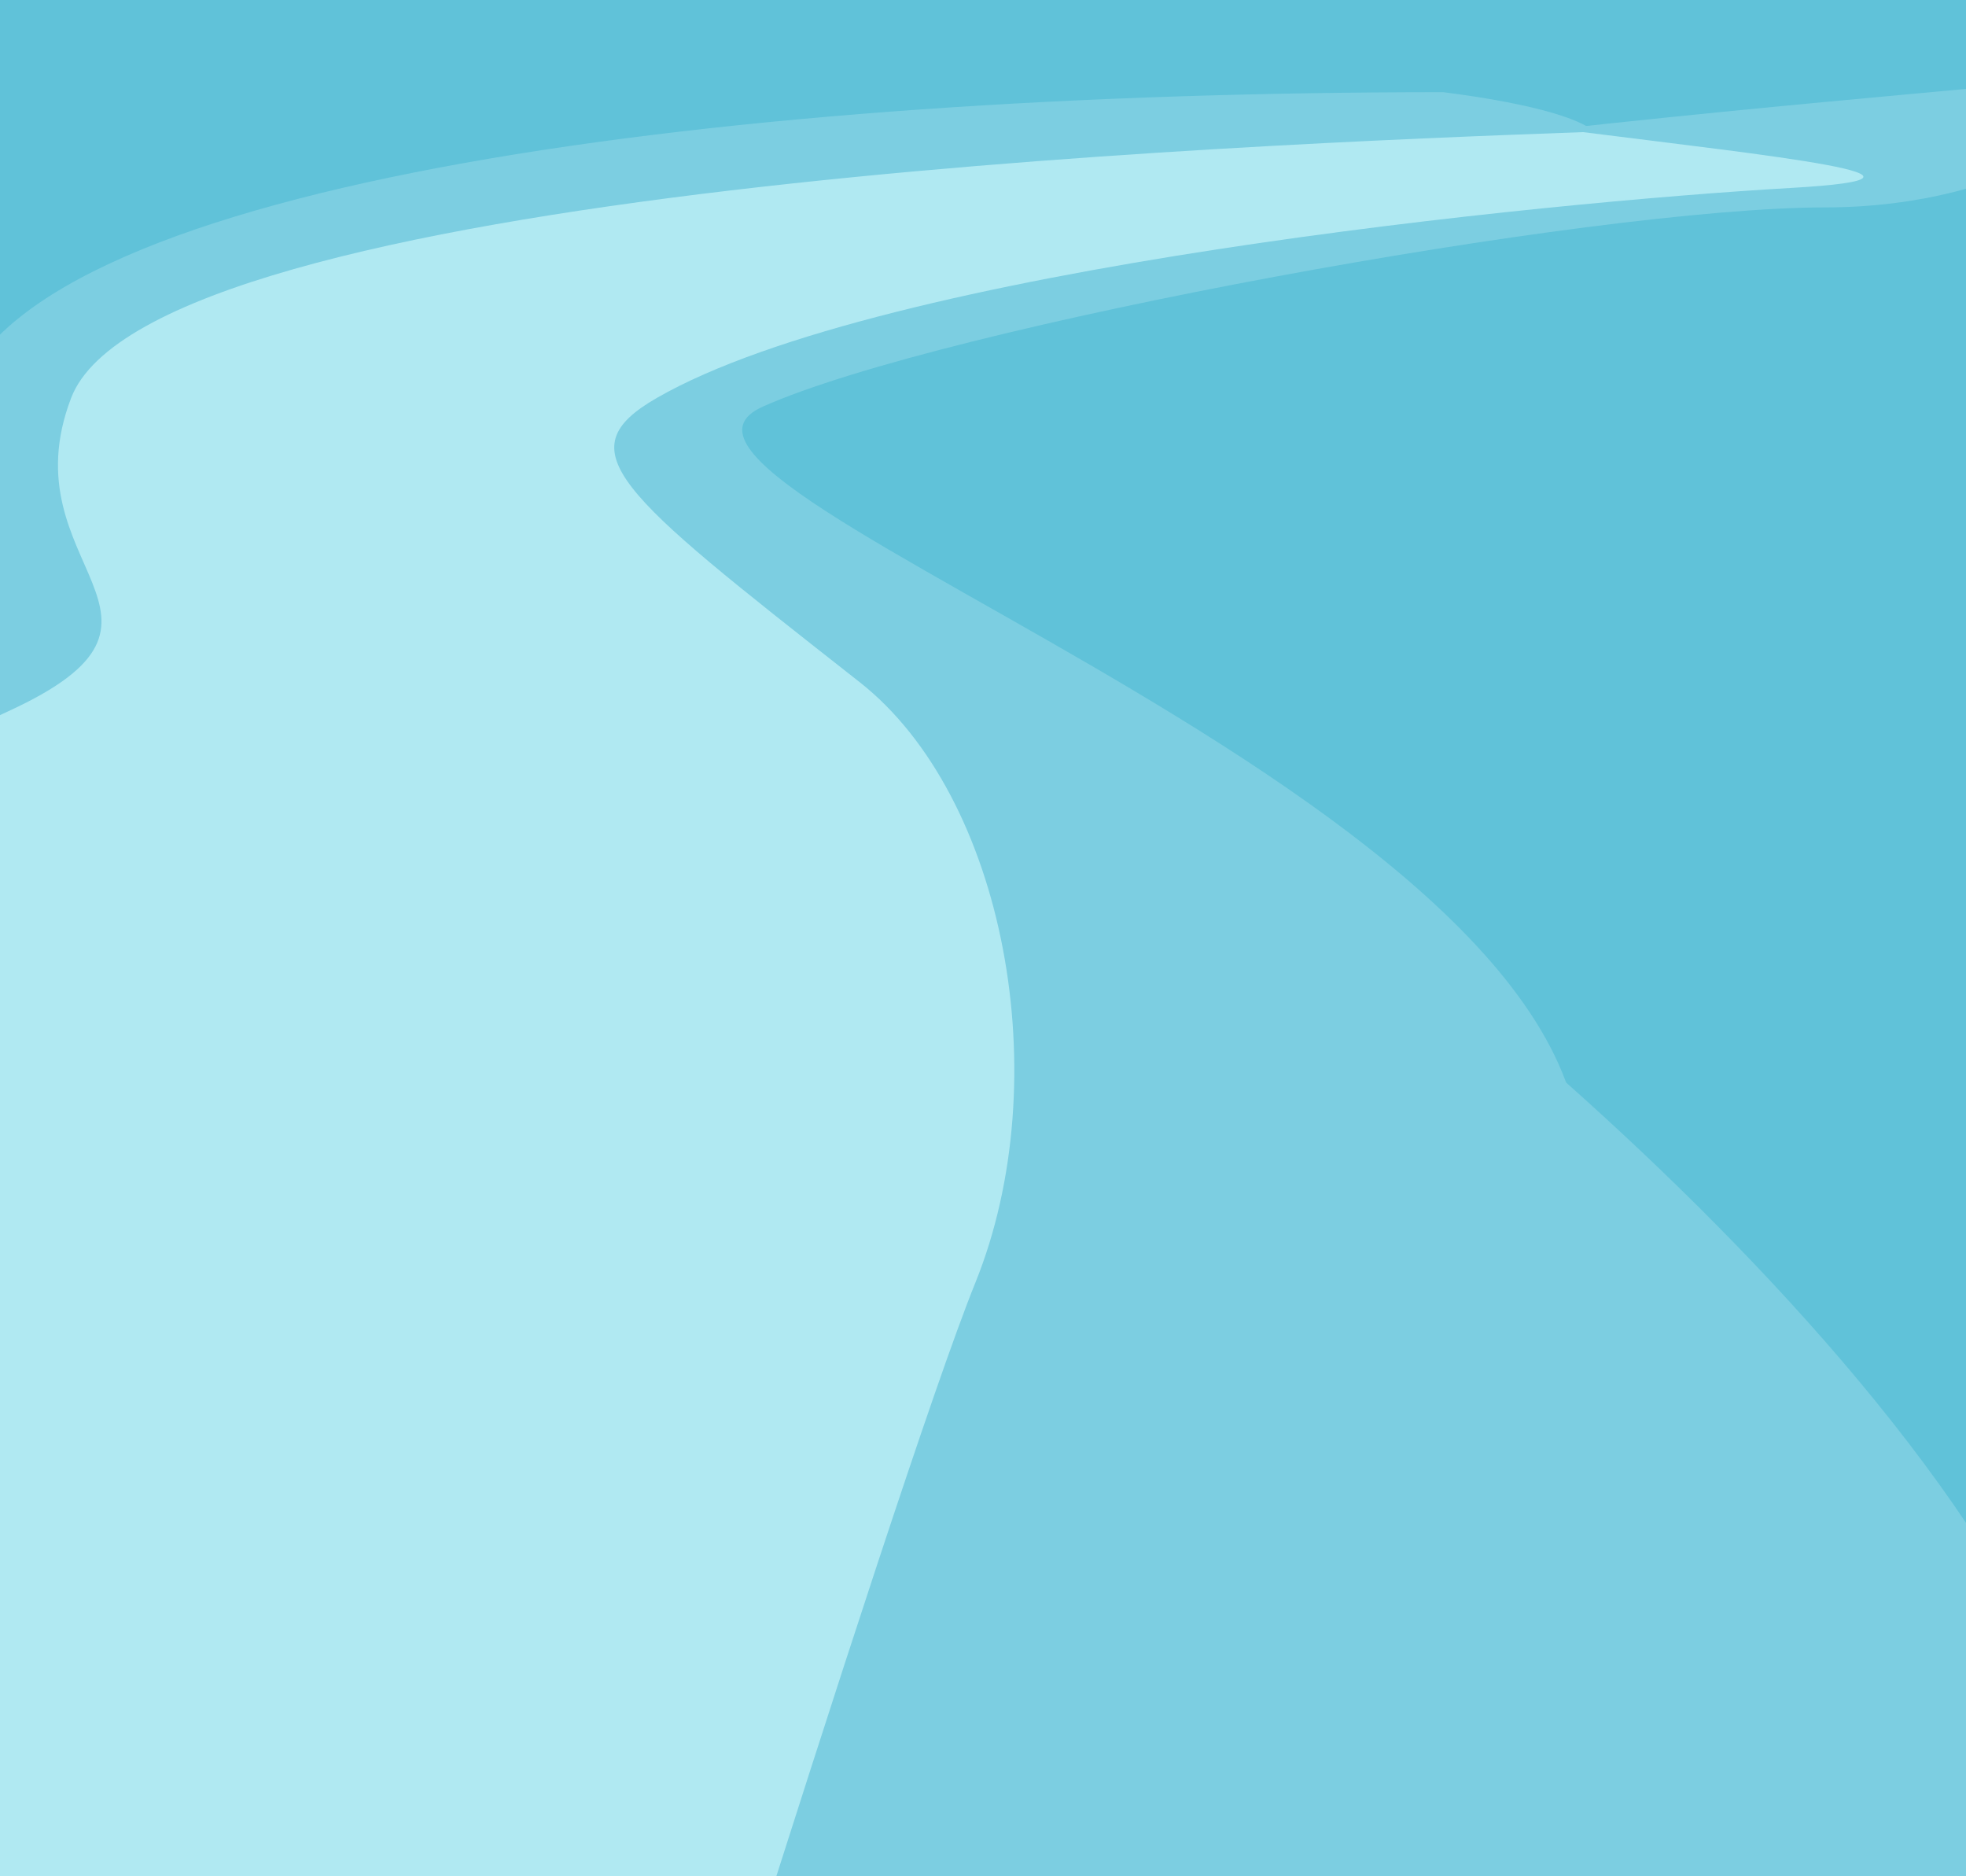
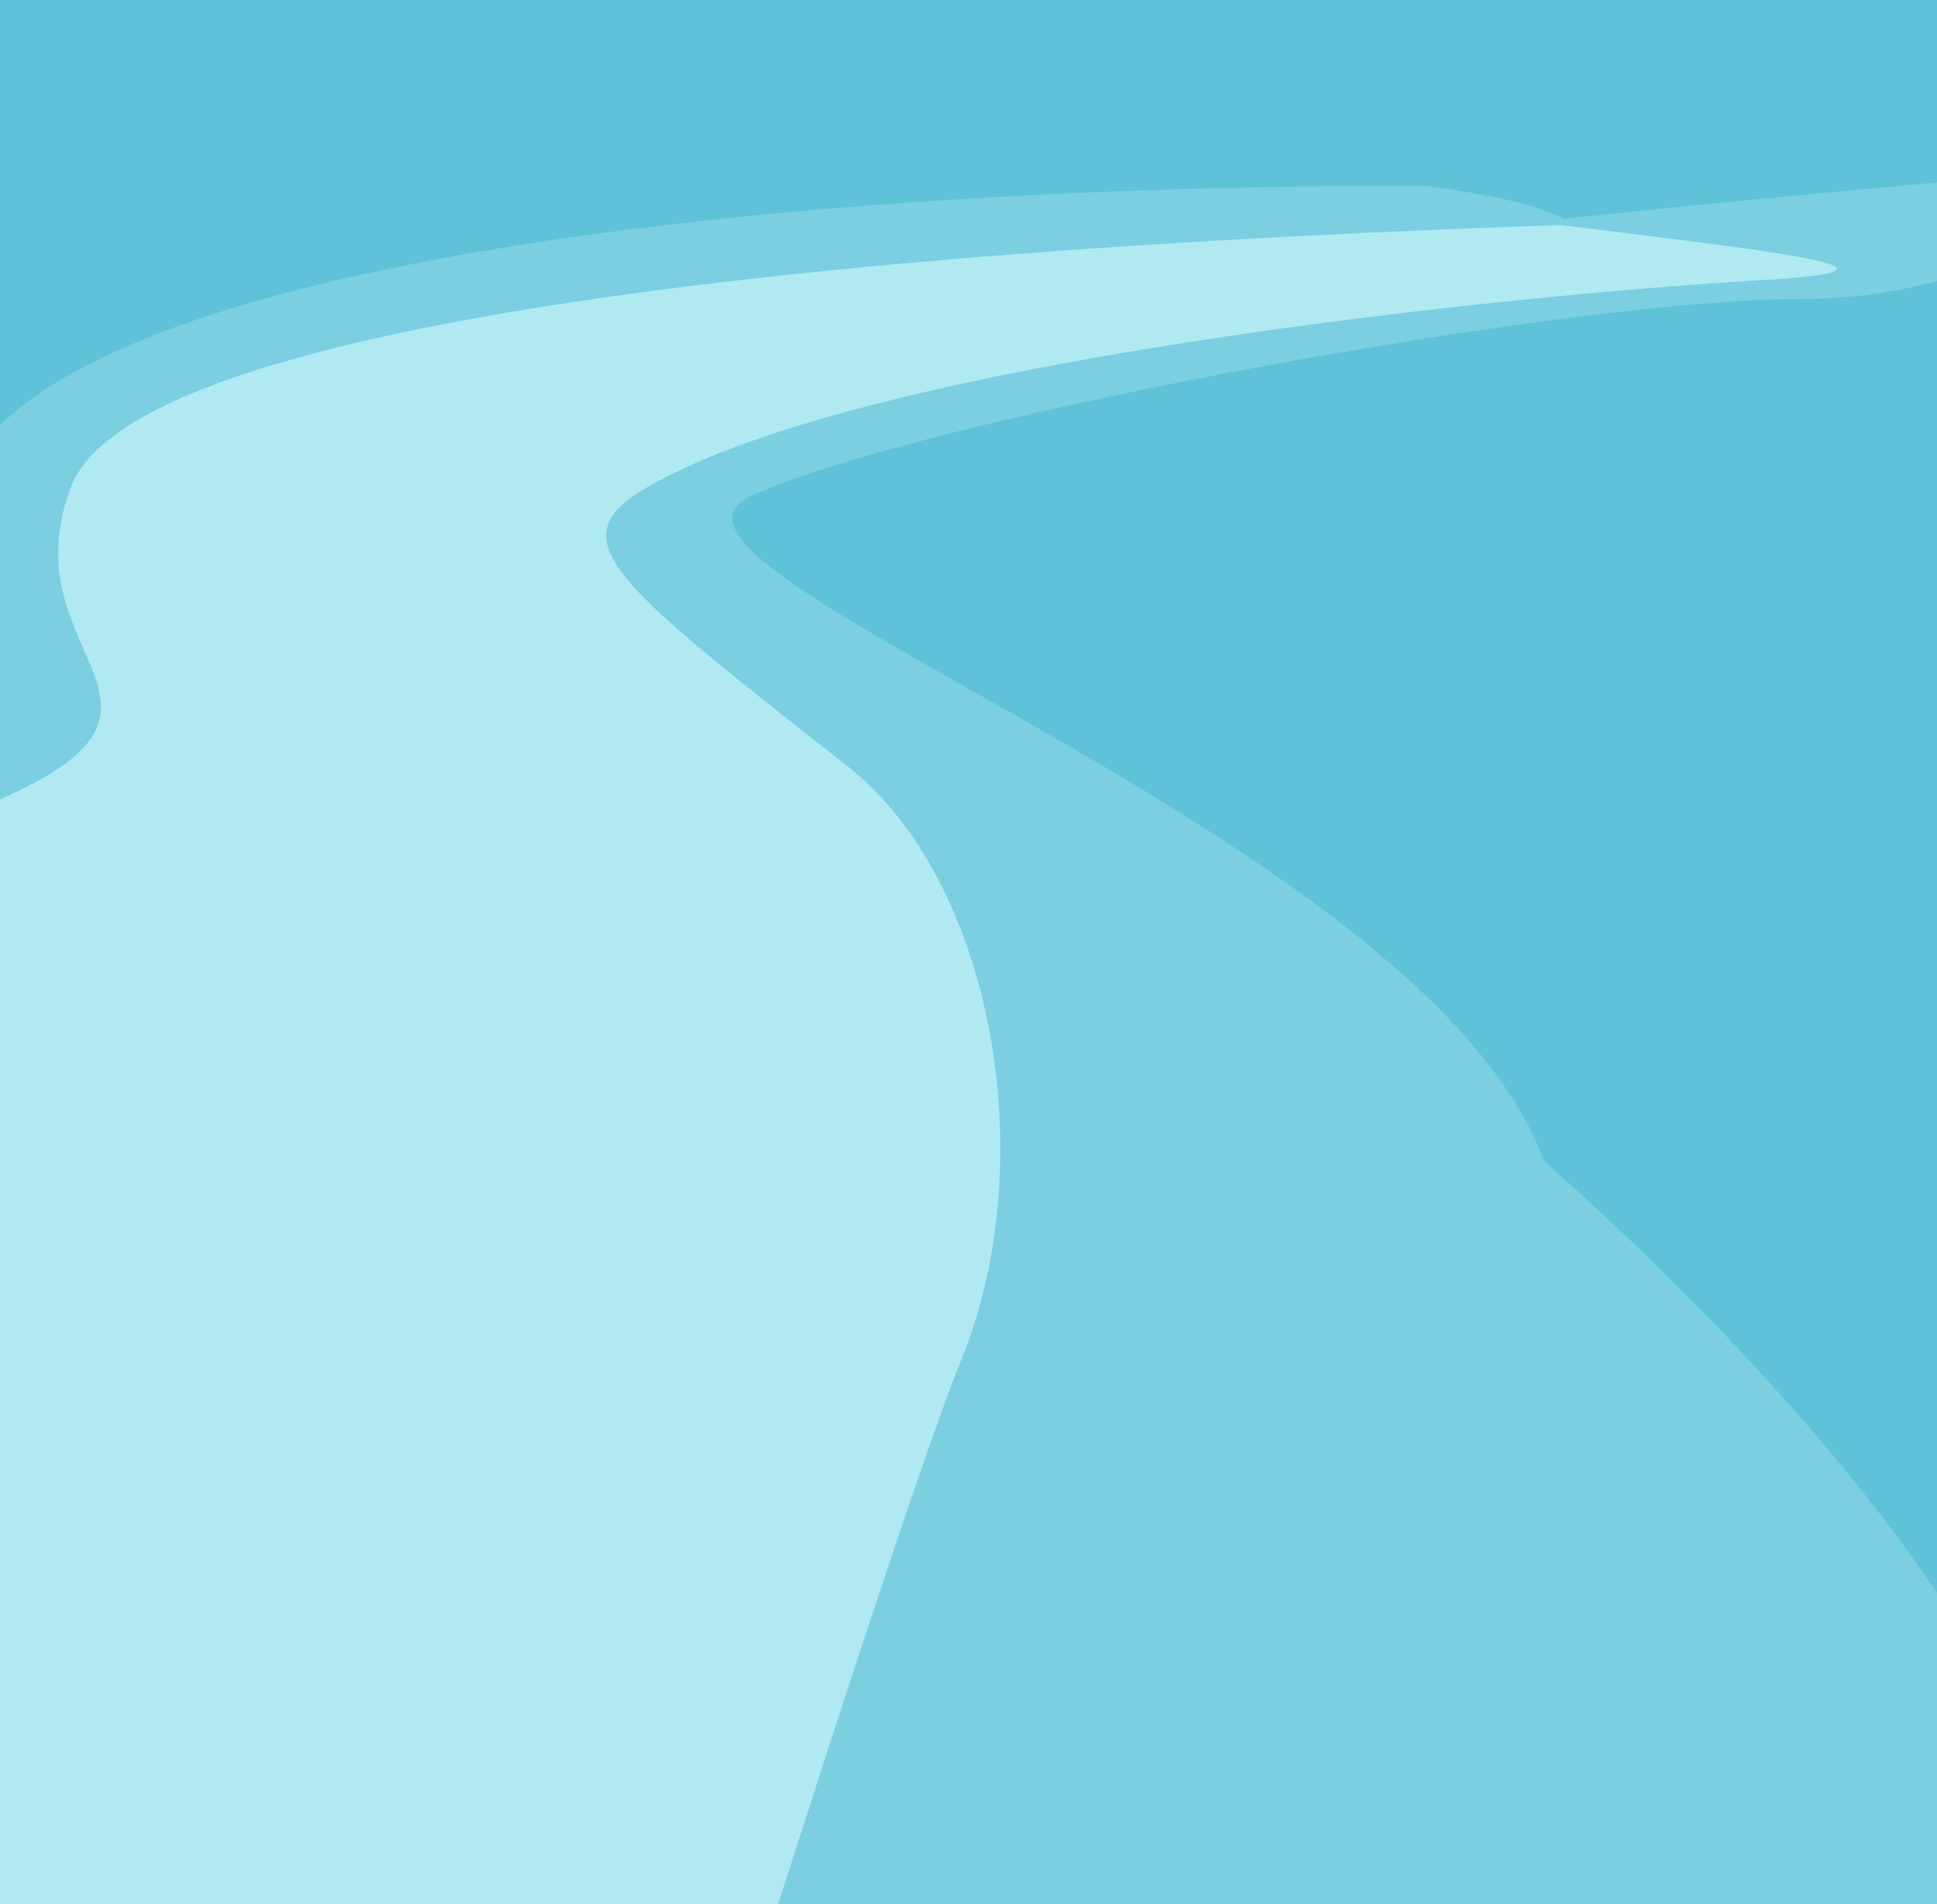
- <svg xmlns="http://www.w3.org/2000/svg" width="1920" height="1831" viewBox="0 0 1920 1831" fill="none">
-   <path d="M1984 0H12.503H-18V1894H1984V0Z" fill="#60C2D9" />
+ <svg xmlns="http://www.w3.org/2000/svg" width="1920" height="1887" viewBox="0 0 1920 1887" fill="none">
+   <path d="M1985 0H13.503H-17V1988H1985V0Z" fill="#60C2D9" />
  <g style="mix-blend-mode:lighten">
-     <path d="M-39 383.5C39 177.1 710.5 90 1409.5 90C1591 113 1621.2 156.6 1440 167C1201 180.717 559 241.5 388 420.5C233.43 582.301 1023 671.5 1301 872C1553.51 1054.12 2224.17 1637.67 2018.5 1996.5L-136.5 2042.5L-265.5 974.5C-201.5 983.833 -217.5 891 -114.5 713.5C37.968 450.752 -136.5 641.5 -39 383.5Z" fill="#7CCEE1" />
+     <path d="M-38 477.5C40 271.1 711.5 184 1410.5 184C1592 207 1622.2 250.6 1441 261C1202 274.717 560 335.5 389 514.5C234.43 676.301 1024 765.5 1302 966C1554.51 1148.12 2225.17 1731.67 2019.5 2090.5L-135.5 2136.5L-264.5 1068.5C-200.5 1077.83 -216.5 985 -113.5 807.5C38.968 544.752 -135.5 735.5 -38 477.5Z" fill="#7CCEE1" />
  </g>
  <g style="mix-blend-mode:lighten">
-     <path d="M377.5 417.5C455.5 211.1 1635 113.5 1929 86C2110.5 109 1964.5 202.5 1783 202.5C1555 202.5 921 318.5 745 397C567.376 476.224 1625 797 1539 1179.5C1470.71 1483.25 1640.67 1669.67 1435 2028.5H320.5L198 1089C262 1098.33 455.7 1046.2 536.5 817C637.5 530.5 280 675.5 377.5 417.5Z" fill="#7CCEE1" />
+     <path d="M378.5 511.5C456.5 305.1 1636 207.5 1930 180C2111.5 203 1965.5 296.5 1784 296.5C1556 296.5 922 412.5 746 491C568.376 570.224 1626 891 1540 1273.5C1471.71 1577.25 1641.67 1763.67 1436 2122.5H321.5L199 1183C263 1192.33 456.7 1140.2 537.5 911C638.5 624.5 281 769.5 378.5 511.5Z" fill="#7CCEE1" />
  </g>
  <g style="mix-blend-mode:screen" opacity="0.61">
-     <path d="M69.5 388.5C148.541 182.496 1214 141 1546 129C1727.5 152 1930.2 173.1 1749 183.5C1510 197.217 862.651 261.36 641.5 388.5C551.846 440.042 603.078 480.285 833.317 661.143L839.5 666C981.437 777.5 1033 1053.5 952.5 1252.5C872 1451.5 554 2483 554 2483L-472 1326.5C-408 1335.83 -303.991 837.658 8 694.5C208.5 602.5 6 554 69.5 388.5Z" fill="#A7E5F2" />
+     <path d="M70.5 482.5C149.541 276.496 1215 235 1547 223C1728.5 246 1931.2 267.1 1750 277.5C1511 291.217 863.651 355.36 642.5 482.5C552.846 534.042 604.078 574.285 834.317 755.143L840.5 760C982.437 871.5 1034 1147.5 953.5 1346.5C873 1545.5 555 2577 555 2577L-471 1420.5C-407 1429.83 -302.991 931.658 9 788.5C209.5 696.5 7 648 70.5 482.5Z" fill="#A7E5F2" />
  </g>
</svg>
